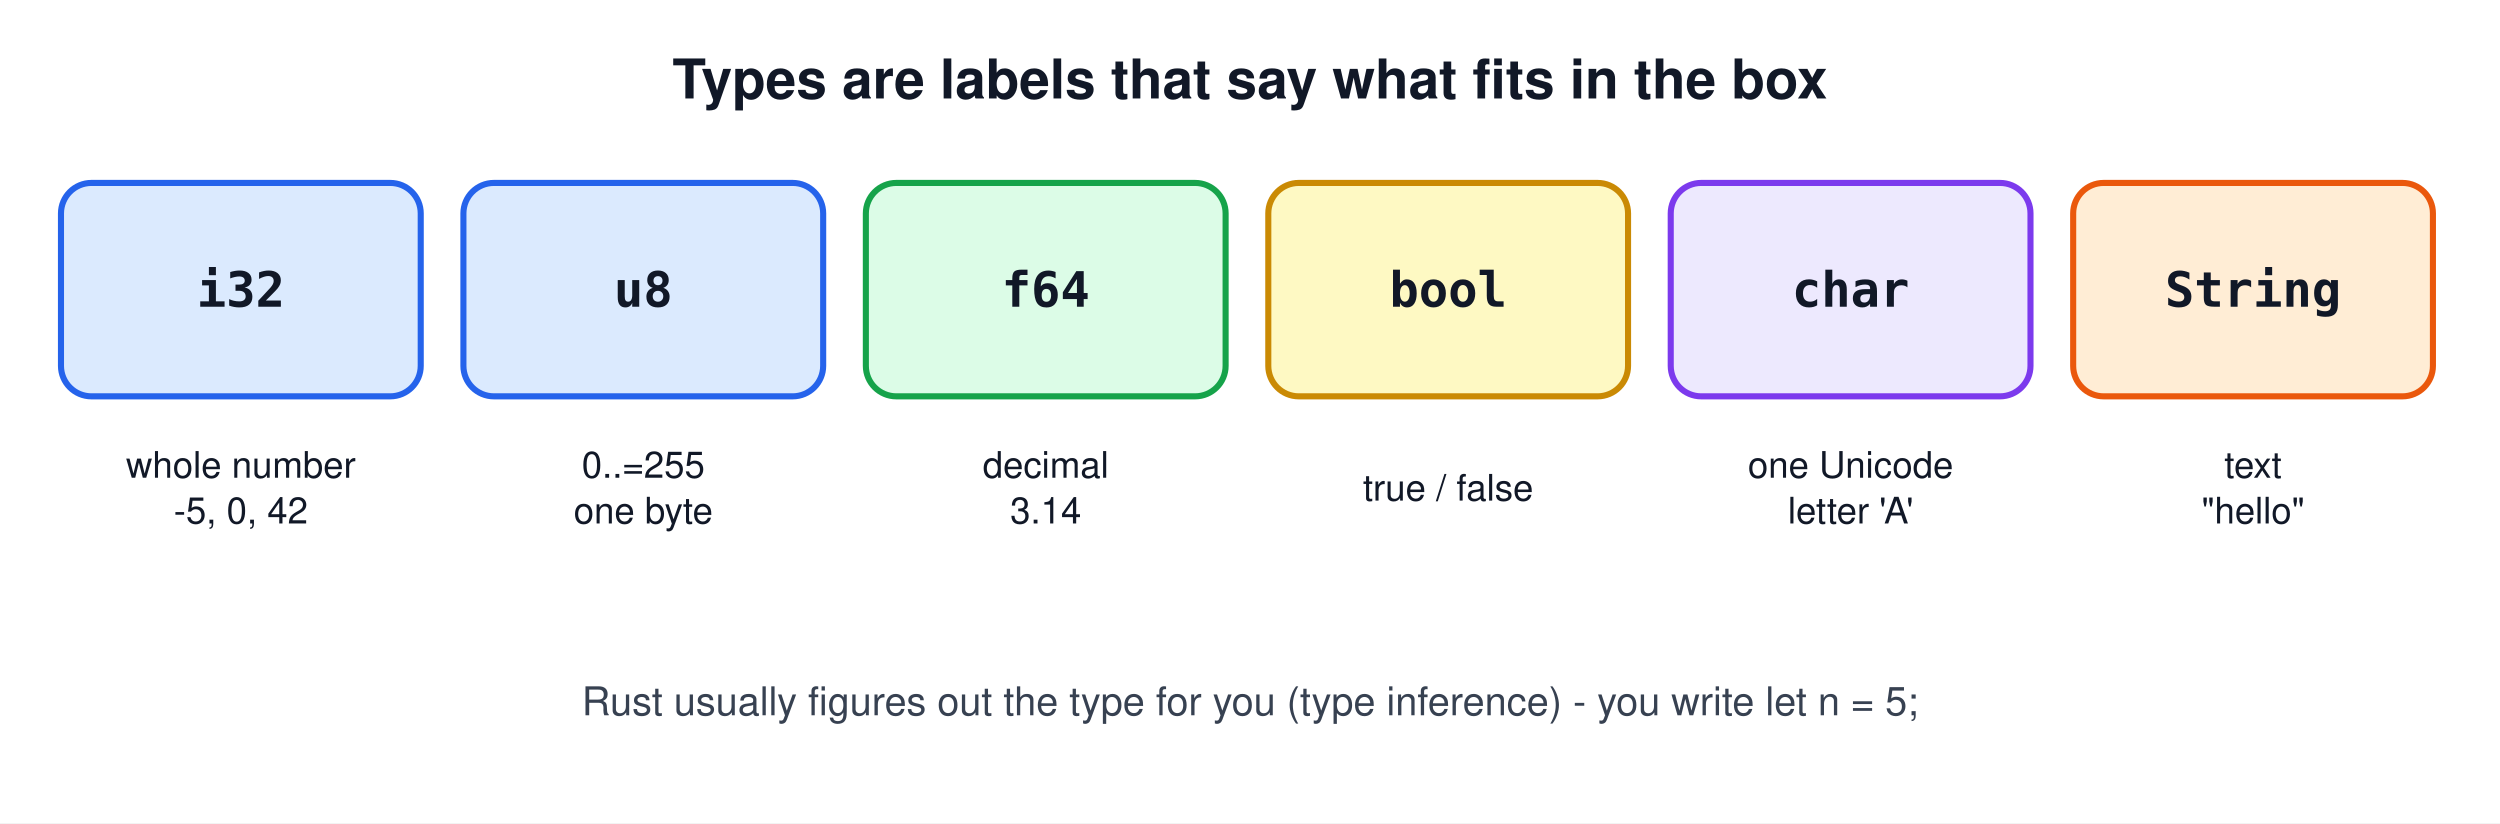
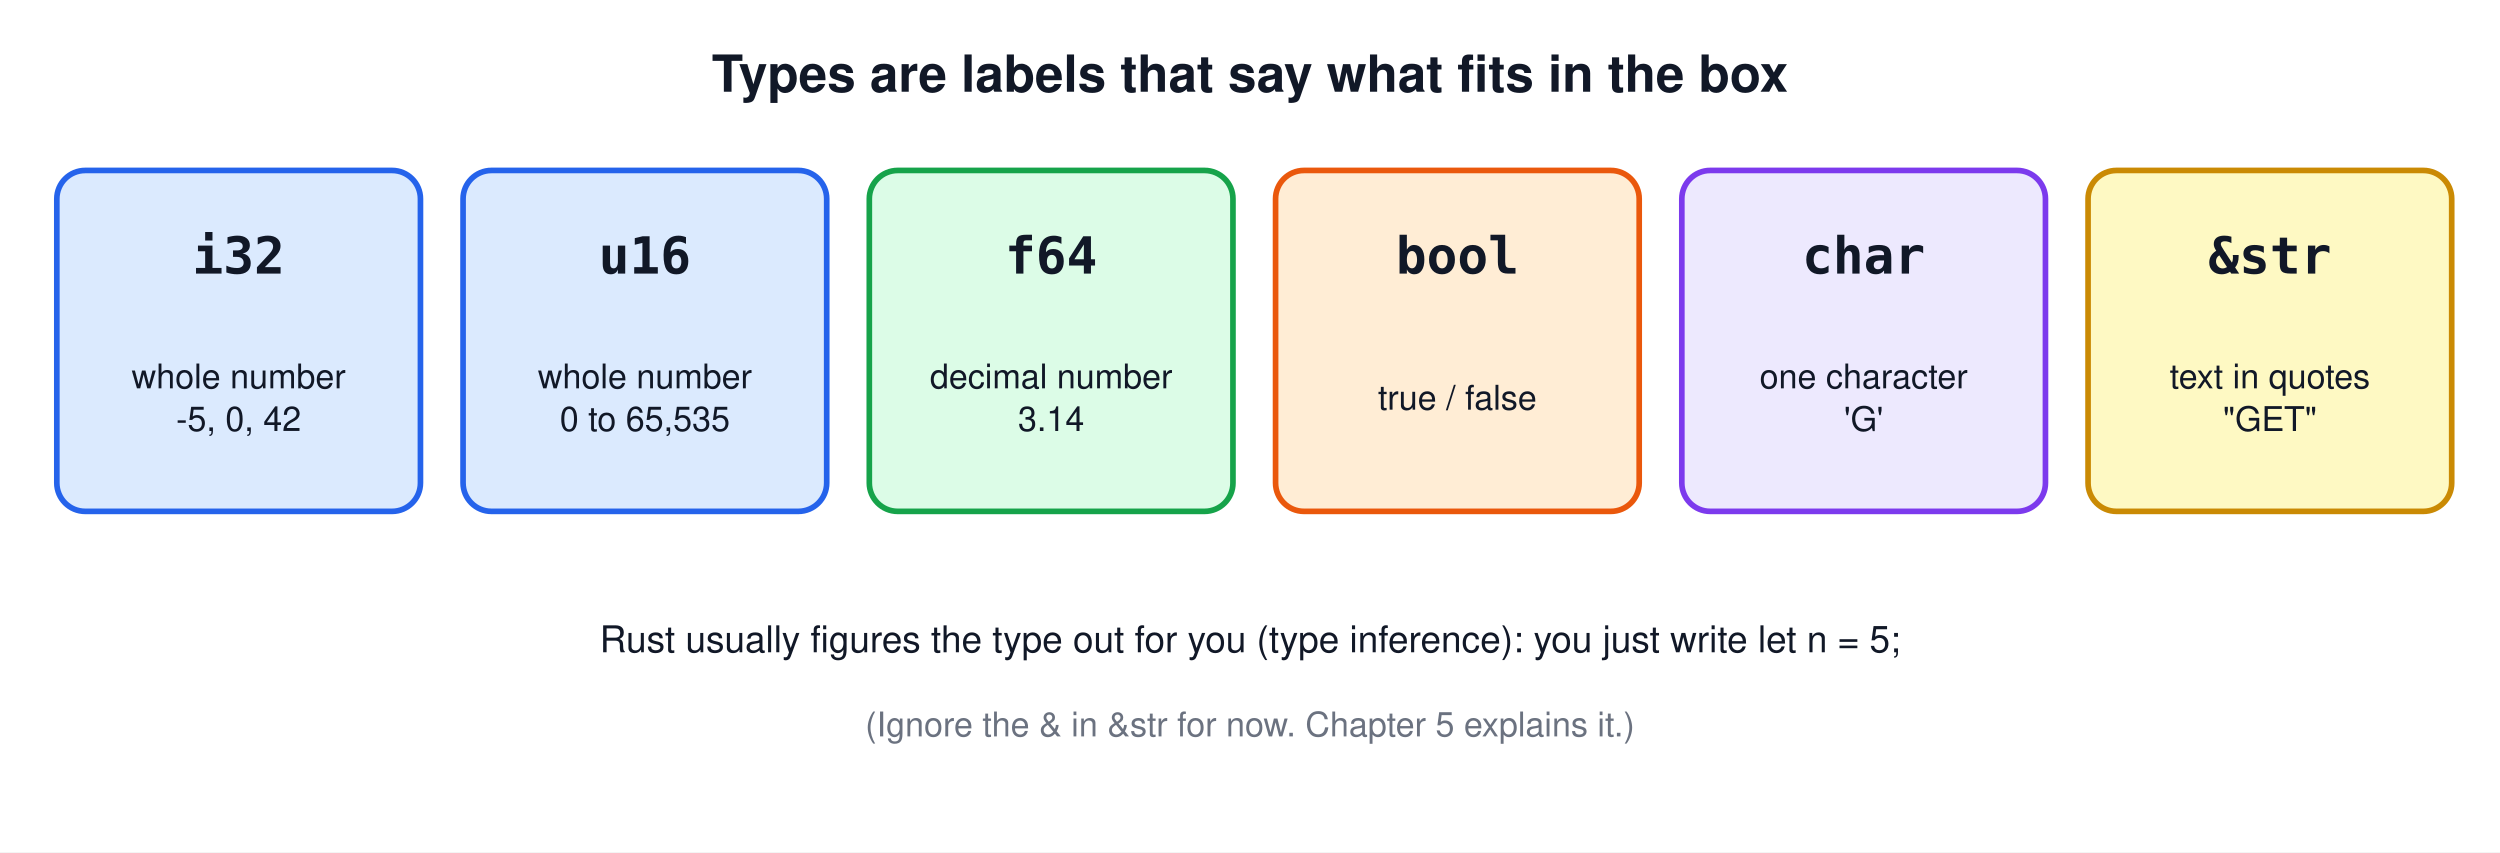
- <svg xmlns="http://www.w3.org/2000/svg" viewBox="0 0 820 270" width="820" height="270" role="img" aria-label="Common types">
+ <svg xmlns="http://www.w3.org/2000/svg" viewBox="0 0 880 300" width="880" height="300" role="img" aria-label="Basic types">
  <defs>
    <marker id="ah" markerWidth="10" markerHeight="8" refX="9" refY="4" orient="auto">
      <polygon points="0 0, 10 4, 0 8" fill="#374151" />
    </marker>
  </defs>
-   <rect width="820" height="270" fill="#ffffff" />
-   <text x="410.0" y="32.3" font-family="Helvetica, Arial, sans-serif" font-size="18" text-anchor="middle" font-weight="bold" fill="#111827">Types are labels that say what fits in the box</text>
-   <rect x="20" y="60" width="118" height="70" rx="10" fill="#dbeafe" stroke="#2563eb" stroke-width="2" />
-   <text x="79.0" y="100.6" font-family="monospace" font-size="16" text-anchor="middle" font-weight="bold" fill="#111827">i32</text>
-   <text x="79" y="156.7" font-family="Helvetica, Arial, sans-serif" font-size="12" text-anchor="middle" font-weight="normal" fill="#111827">whole number</text>
-   <text x="79" y="171.7" font-family="Helvetica, Arial, sans-serif" font-size="12" text-anchor="middle" font-weight="normal" fill="#111827">-5, 0, 42</text>
-   <rect x="152" y="60" width="118" height="70" rx="10" fill="#dbeafe" stroke="#2563eb" stroke-width="2" />
-   <text x="211.0" y="100.6" font-family="monospace" font-size="16" text-anchor="middle" font-weight="bold" fill="#111827">u8</text>
-   <text x="211" y="156.7" font-family="Helvetica, Arial, sans-serif" font-size="12" text-anchor="middle" font-weight="normal" fill="#111827">0..=255</text>
-   <text x="211" y="171.7" font-family="Helvetica, Arial, sans-serif" font-size="12" text-anchor="middle" font-weight="normal" fill="#111827">one byte</text>
-   <rect x="284" y="60" width="118" height="70" rx="10" fill="#dcfce7" stroke="#16a34a" stroke-width="2" />
-   <text x="343.0" y="100.6" font-family="monospace" font-size="16" text-anchor="middle" font-weight="bold" fill="#111827">f64</text>
-   <text x="343" y="156.7" font-family="Helvetica, Arial, sans-serif" font-size="12" text-anchor="middle" font-weight="normal" fill="#111827">decimal</text>
-   <text x="343" y="171.7" font-family="Helvetica, Arial, sans-serif" font-size="12" text-anchor="middle" font-weight="normal" fill="#111827">3.14</text>
-   <rect x="416" y="60" width="118" height="70" rx="10" fill="#fef9c3" stroke="#ca8a04" stroke-width="2" />
-   <text x="475.0" y="100.6" font-family="monospace" font-size="16" text-anchor="middle" font-weight="bold" fill="#111827">bool</text>
-   <text x="475" y="164.2" font-family="Helvetica, Arial, sans-serif" font-size="12" text-anchor="middle" font-weight="normal" fill="#111827">true / false</text>
-   <rect x="548" y="60" width="118" height="70" rx="10" fill="#ede9fe" stroke="#7c3aed" stroke-width="2" />
-   <text x="607.0" y="100.6" font-family="monospace" font-size="16" text-anchor="middle" font-weight="bold" fill="#111827">char</text>
-   <text x="607" y="156.7" font-family="Helvetica, Arial, sans-serif" font-size="12" text-anchor="middle" font-weight="normal" fill="#111827">one Unicode</text>
-   <text x="607" y="171.7" font-family="Helvetica, Arial, sans-serif" font-size="12" text-anchor="middle" font-weight="normal" fill="#111827">letter  'A'</text>
-   <rect x="680" y="60" width="118" height="70" rx="10" fill="#ffedd5" stroke="#ea580c" stroke-width="2" />
-   <text x="739.0" y="100.6" font-family="monospace" font-size="16" text-anchor="middle" font-weight="bold" fill="#111827">String</text>
-   <text x="739" y="156.7" font-family="Helvetica, Arial, sans-serif" font-size="12" text-anchor="middle" font-weight="normal" fill="#111827">text</text>
-   <text x="739" y="171.7" font-family="Helvetica, Arial, sans-serif" font-size="12" text-anchor="middle" font-weight="normal" fill="#111827">"hello"</text>
-   <text x="410" y="234.6" font-family="Helvetica, Arial, sans-serif" font-size="13" text-anchor="middle" font-weight="normal" fill="#374151">Rust usually figures out the type for you (type inference) -  you write let n = 5;</text>
+   <rect width="880" height="300" fill="#ffffff" />
+   <text x="440.0" y="32.3" font-family="Helvetica, Arial, sans-serif" font-size="18" text-anchor="middle" font-weight="bold" fill="#111827">Types are labels that say what fits in the box</text>
+   <rect x="20" y="60" width="128" height="120" rx="10" fill="#dbeafe" stroke="#2563eb" stroke-width="2" />
+   <text x="84" y="96.3" font-family="monospace" font-size="18" text-anchor="middle" font-weight="bold" fill="#111827">i32</text>
+   <text x="84" y="136.7" font-family="Helvetica, Arial, sans-serif" font-size="12" text-anchor="middle" font-weight="normal" fill="#111827">whole number</text>
+   <text x="84" y="151.7" font-family="Helvetica, Arial, sans-serif" font-size="12" text-anchor="middle" font-weight="normal" fill="#111827">-5, 0, 42</text>
+   <rect x="163" y="60" width="128" height="120" rx="10" fill="#dbeafe" stroke="#2563eb" stroke-width="2" />
+   <text x="227" y="96.3" font-family="monospace" font-size="18" text-anchor="middle" font-weight="bold" fill="#111827">u16</text>
+   <text x="227" y="136.7" font-family="Helvetica, Arial, sans-serif" font-size="12" text-anchor="middle" font-weight="normal" fill="#111827">whole number</text>
+   <text x="227" y="151.7" font-family="Helvetica, Arial, sans-serif" font-size="12" text-anchor="middle" font-weight="normal" fill="#111827">0 to 65,535</text>
+   <rect x="306" y="60" width="128" height="120" rx="10" fill="#dcfce7" stroke="#16a34a" stroke-width="2" />
+   <text x="370" y="96.3" font-family="monospace" font-size="18" text-anchor="middle" font-weight="bold" fill="#111827">f64</text>
+   <text x="370" y="136.7" font-family="Helvetica, Arial, sans-serif" font-size="12" text-anchor="middle" font-weight="normal" fill="#111827">decimal number</text>
+   <text x="370" y="151.7" font-family="Helvetica, Arial, sans-serif" font-size="12" text-anchor="middle" font-weight="normal" fill="#111827">3.14</text>
+   <rect x="449" y="60" width="128" height="120" rx="10" fill="#ffedd5" stroke="#ea580c" stroke-width="2" />
+   <text x="513" y="96.3" font-family="monospace" font-size="18" text-anchor="middle" font-weight="bold" fill="#111827">bool</text>
+   <text x="513" y="144.2" font-family="Helvetica, Arial, sans-serif" font-size="12" text-anchor="middle" font-weight="normal" fill="#111827">true / false</text>
+   <rect x="592" y="60" width="128" height="120" rx="10" fill="#ede9fe" stroke="#7c3aed" stroke-width="2" />
+   <text x="656" y="96.3" font-family="monospace" font-size="18" text-anchor="middle" font-weight="bold" fill="#111827">char</text>
+   <text x="656" y="136.7" font-family="Helvetica, Arial, sans-serif" font-size="12" text-anchor="middle" font-weight="normal" fill="#111827">one character</text>
+   <text x="656" y="151.7" font-family="Helvetica, Arial, sans-serif" font-size="12" text-anchor="middle" font-weight="normal" fill="#111827">'G'</text>
+   <rect x="735" y="60" width="128" height="120" rx="10" fill="#fef9c3" stroke="#ca8a04" stroke-width="2" />
+   <text x="799" y="96.3" font-family="monospace" font-size="18" text-anchor="middle" font-weight="bold" fill="#111827">&amp;str</text>
+   <text x="799" y="136.7" font-family="Helvetica, Arial, sans-serif" font-size="12" text-anchor="middle" font-weight="normal" fill="#111827">text in quotes</text>
+   <text x="799" y="151.7" font-family="Helvetica, Arial, sans-serif" font-size="12" text-anchor="middle" font-weight="normal" fill="#111827">"GET"</text>
+   <text x="440" y="229.6" font-family="Helvetica, Arial, sans-serif" font-size="13" text-anchor="middle" font-weight="normal" fill="#111827">Rust usually figures the type out for you (type inference): you just write  let n = 5;</text>
+   <text x="440" y="259.2" font-family="Helvetica, Arial, sans-serif" font-size="12" text-anchor="middle" font-weight="normal" fill="#6b7280">(Ignore the &amp; in &amp;str for now. Chapter 5 explains it.)</text>
</svg>
